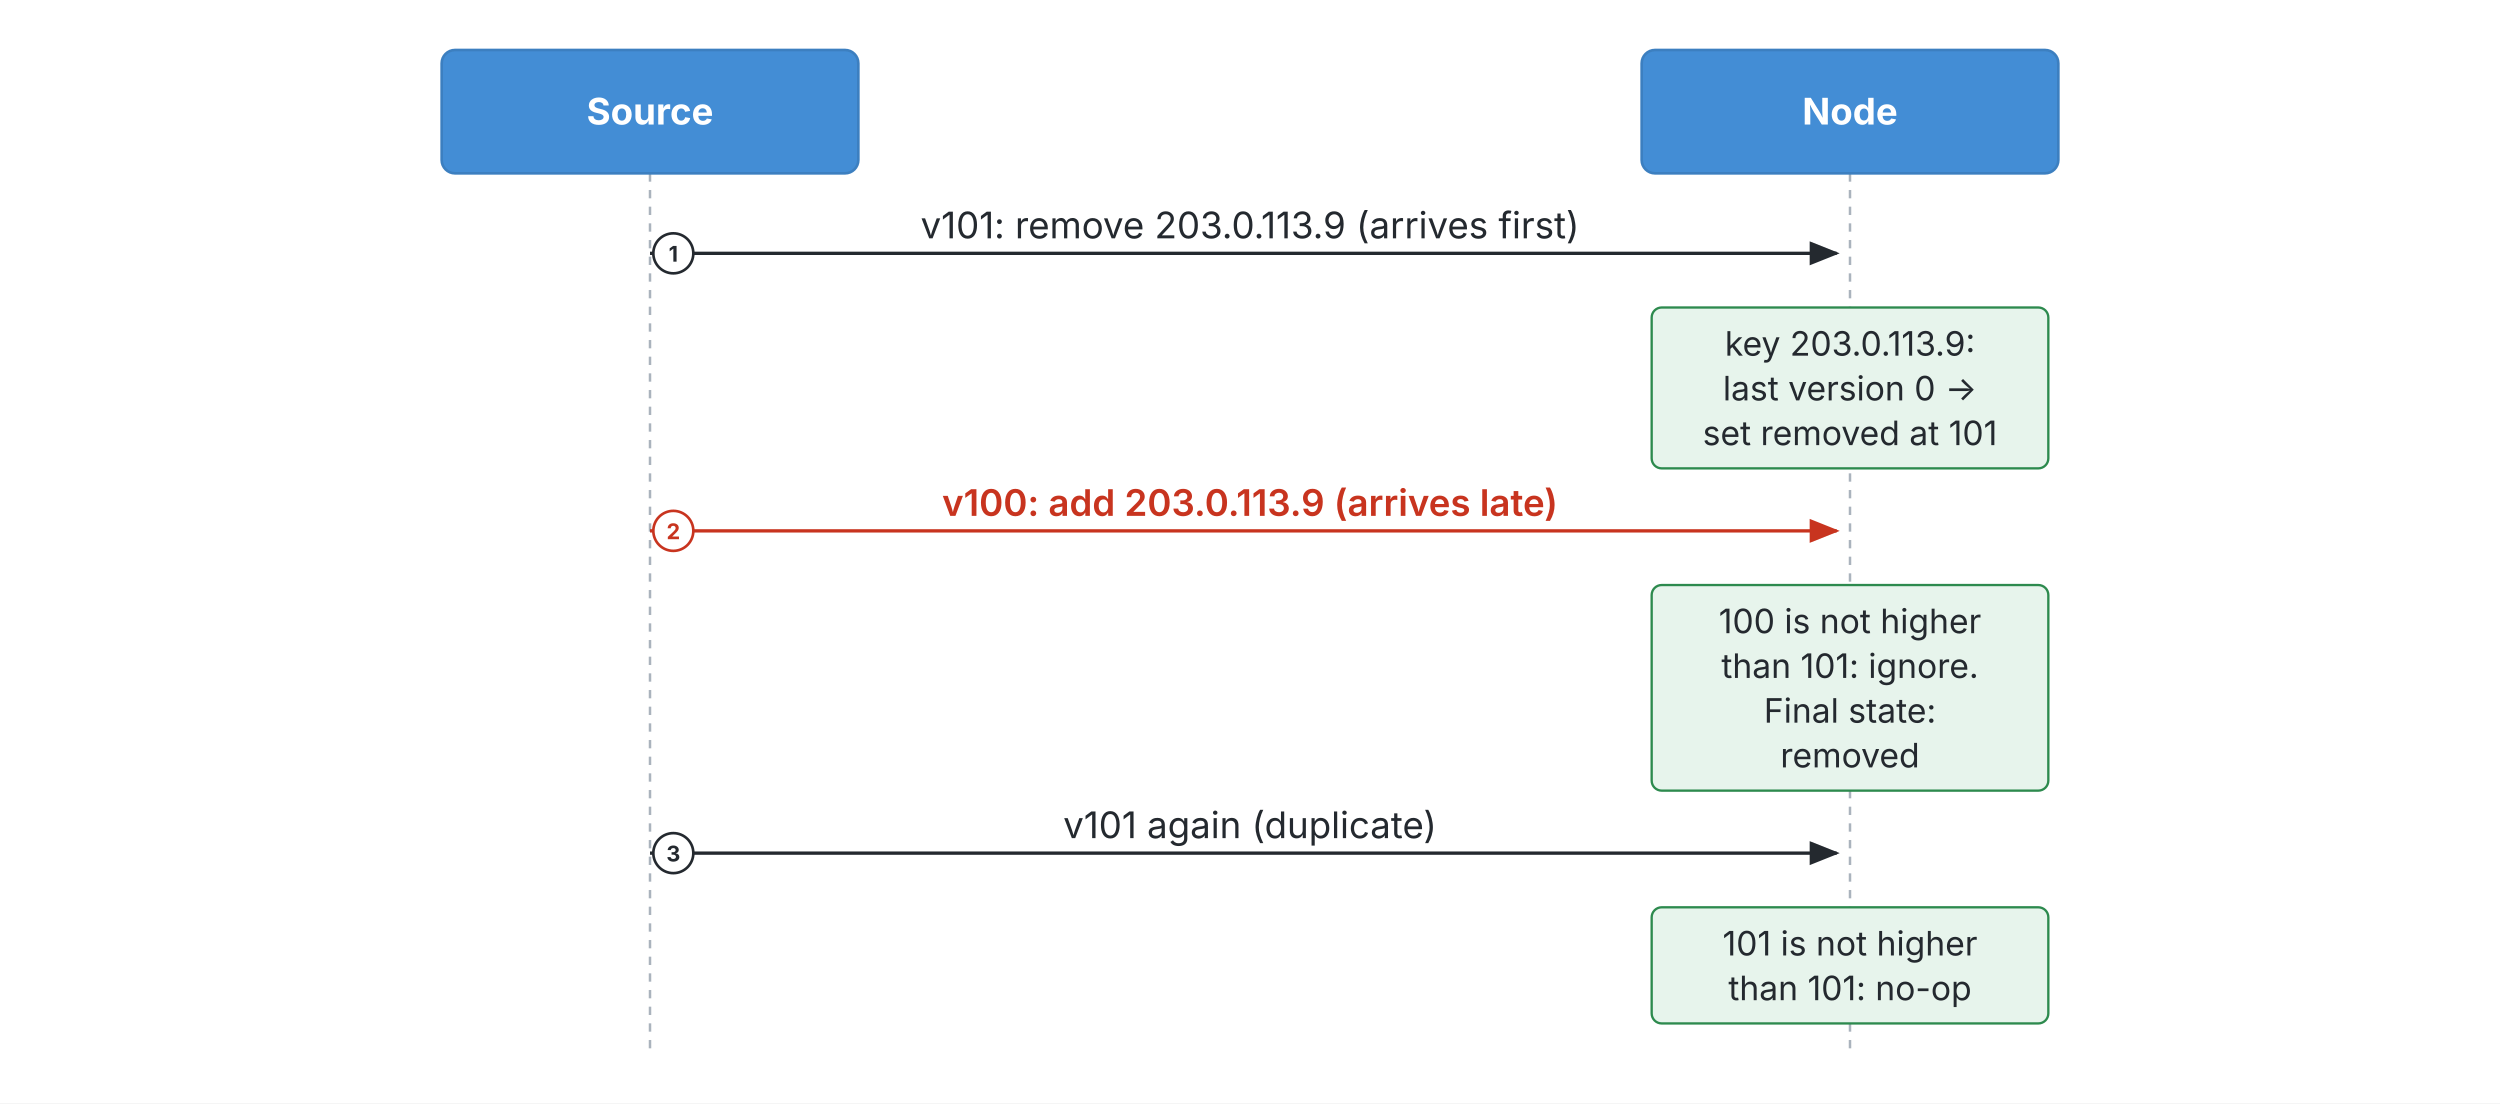
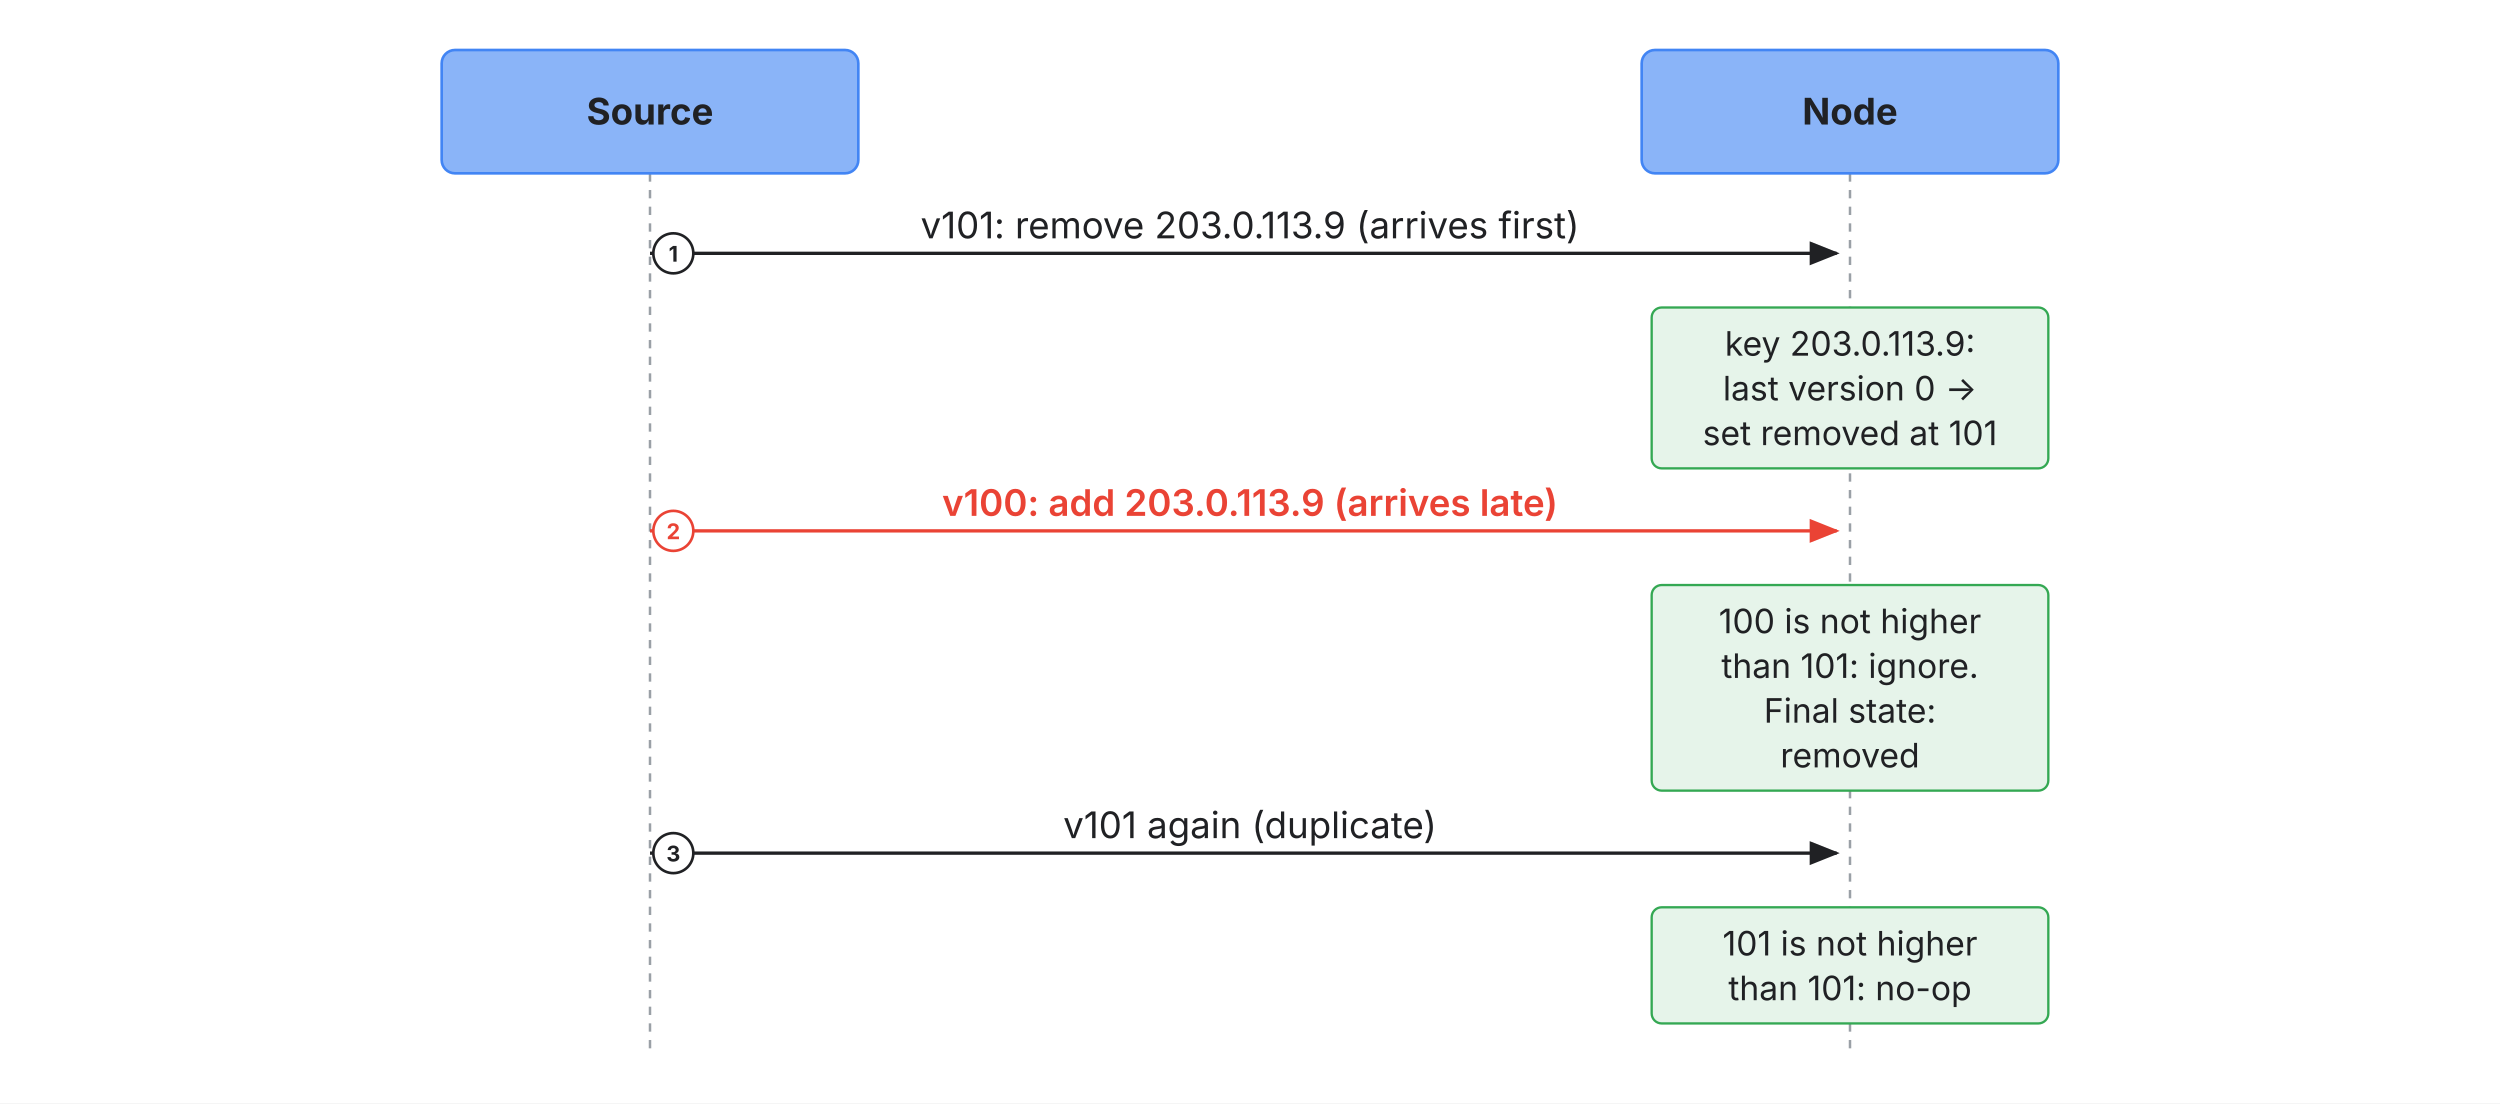
<svg xmlns="http://www.w3.org/2000/svg" class="seq" viewBox="0 0 1500 662" width="1500" height="662">
  <defs>
-     <marker id="sq-f-2d8a4e" viewBox="0 0 10 10" refX="9" refY="5" markerWidth="9" markerHeight="9" orient="auto">
-       <path d="M0,1 L10,5 L0,9 z" fill="#2d8a4e" />
+     <marker id="sq-f-ea4335" viewBox="0 0 10 10" refX="9" refY="5" markerWidth="9" markerHeight="9" orient="auto">
+       <path d="M0,1 L10,5 L0,9 z" fill="#ea4335" />
    </marker>
-     <marker id="sq-o-2d8a4e" viewBox="0 0 10 10" refX="9" refY="5" markerWidth="9" markerHeight="9" orient="auto">
-       <path d="M0,1 L10,5 L0,9" fill="none" stroke="#2d8a4e" stroke-width="1.6" />
+     <marker id="sq-o-ea4335" viewBox="0 0 10 10" refX="9" refY="5" markerWidth="9" markerHeight="9" orient="auto">
+       <path d="M0,1 L10,5 L0,9" fill="none" stroke="#ea4335" stroke-width="1.6" />
    </marker>
-     <marker id="sq-f-24292f" viewBox="0 0 10 10" refX="9" refY="5" markerWidth="9" markerHeight="9" orient="auto">
-       <path d="M0,1 L10,5 L0,9 z" fill="#24292f" />
+     <marker id="sq-f-202124" viewBox="0 0 10 10" refX="9" refY="5" markerWidth="9" markerHeight="9" orient="auto">
+       <path d="M0,1 L10,5 L0,9 z" fill="#202124" />
    </marker>
-     <marker id="sq-o-24292f" viewBox="0 0 10 10" refX="9" refY="5" markerWidth="9" markerHeight="9" orient="auto">
-       <path d="M0,1 L10,5 L0,9" fill="none" stroke="#24292f" stroke-width="1.6" />
+     <marker id="sq-o-202124" viewBox="0 0 10 10" refX="9" refY="5" markerWidth="9" markerHeight="9" orient="auto">
+       <path d="M0,1 L10,5 L0,9" fill="none" stroke="#202124" stroke-width="1.6" />
    </marker>
-     <marker id="sq-f-c8341f" viewBox="0 0 10 10" refX="9" refY="5" markerWidth="9" markerHeight="9" orient="auto">
-       <path d="M0,1 L10,5 L0,9 z" fill="#c8341f" />
+     <marker id="sq-f-34a853" viewBox="0 0 10 10" refX="9" refY="5" markerWidth="9" markerHeight="9" orient="auto">
+       <path d="M0,1 L10,5 L0,9 z" fill="#34a853" />
    </marker>
-     <marker id="sq-o-c8341f" viewBox="0 0 10 10" refX="9" refY="5" markerWidth="9" markerHeight="9" orient="auto">
-       <path d="M0,1 L10,5 L0,9" fill="none" stroke="#c8341f" stroke-width="1.6" />
+     <marker id="sq-o-34a853" viewBox="0 0 10 10" refX="9" refY="5" markerWidth="9" markerHeight="9" orient="auto">
+       <path d="M0,1 L10,5 L0,9" fill="none" stroke="#34a853" stroke-width="1.6" />
    </marker>
  </defs>
  <rect width="1500" height="662" fill="#ffffff" />
-   <line x1="390.0" y1="104" x2="390.0" y2="631.56" stroke="#aab3bd" stroke-width="1.5" stroke-dasharray="5 5" />
-   <rect x="265.0" y="30" width="250" height="74" rx="8" fill="#438dd5" stroke="#3c7fc0" stroke-width="1.6" />
-   <text x="390.0" y="74.7" text-anchor="middle" font-family="Inter, Helvetica, Arial, sans-serif" font-size="22" font-weight="700" fill="#ffffff">Source</text>
-   <line x1="1110.0" y1="104" x2="1110.0" y2="631.56" stroke="#aab3bd" stroke-width="1.5" stroke-dasharray="5 5" />
-   <rect x="985.0" y="30" width="250" height="74" rx="8" fill="#438dd5" stroke="#3c7fc0" stroke-width="1.6" />
-   <text x="1110.0" y="74.7" text-anchor="middle" font-family="Inter, Helvetica, Arial, sans-serif" font-size="22" font-weight="700" fill="#ffffff">Node</text>
-   <line x1="390.0" y1="152.0" x2="1102.0" y2="152.0" stroke="#24292f" stroke-width="2" marker-end="url(#sq-f-24292f)" />
-   <circle cx="404.0" cy="152.0" r="12" fill="#ffffff" stroke="#24292f" stroke-width="1.6" />
-   <text x="404.0" y="157.0" text-anchor="middle" font-family="Inter, Helvetica, Arial, sans-serif" font-size="13" font-weight="700" fill="#24292f">1</text>
-   <text x="750.0" y="143.0" text-anchor="middle" font-family="Inter, Helvetica, Arial, sans-serif" font-size="22" fill="#24292f" font-weight="400" paint-order="stroke" stroke="#ffffff" stroke-width="5" stroke-linejoin="round">v101: remove 203.0.113.9 (arrives first)</text>
-   <rect x="991.0" y="184.5" width="238.0" height="96.52" rx="6" fill="#e7f4ec" stroke="#2d8a4e" stroke-width="1.4" />
-   <text x="1110.0" y="213.4" text-anchor="middle" font-family="Inter, Helvetica, Arial, sans-serif" font-size="20.2" fill="#24292f">key 203.0.113.9:</text>
-   <text x="1110.0" y="240.24" text-anchor="middle" font-family="Inter, Helvetica, Arial, sans-serif" font-size="20.2" fill="#24292f">last version 0 →</text>
-   <text x="1110.0" y="267.08" text-anchor="middle" font-family="Inter, Helvetica, Arial, sans-serif" font-size="20.2" fill="#24292f">set removed at 101</text>
-   <line x1="390.0" y1="318.52" x2="1102.0" y2="318.52" stroke="#c8341f" stroke-width="2" marker-end="url(#sq-f-c8341f)" />
-   <circle cx="404.0" cy="318.52" r="12" fill="#ffffff" stroke="#c8341f" stroke-width="1.6" />
-   <text x="404.0" y="323.52" text-anchor="middle" font-family="Inter, Helvetica, Arial, sans-serif" font-size="13" font-weight="700" fill="#c8341f">2</text>
-   <text x="750.0" y="309.52" text-anchor="middle" font-family="Inter, Helvetica, Arial, sans-serif" font-size="22" fill="#c8341f" font-weight="600" paint-order="stroke" stroke="#ffffff" stroke-width="5" stroke-linejoin="round">v100: add 203.0.113.9 (arrives late)</text>
-   <rect x="991.0" y="351.02" width="238.0" height="123.36" rx="6" fill="#e7f4ec" stroke="#2d8a4e" stroke-width="1.4" />
-   <text x="1110.0" y="379.92" text-anchor="middle" font-family="Inter, Helvetica, Arial, sans-serif" font-size="20.2" fill="#24292f">100 is not higher</text>
-   <text x="1110.0" y="406.76" text-anchor="middle" font-family="Inter, Helvetica, Arial, sans-serif" font-size="20.2" fill="#24292f">than 101: ignore.</text>
-   <text x="1110.0" y="433.6" text-anchor="middle" font-family="Inter, Helvetica, Arial, sans-serif" font-size="20.2" fill="#24292f">Final state:</text>
-   <text x="1110.0" y="460.44" text-anchor="middle" font-family="Inter, Helvetica, Arial, sans-serif" font-size="20.2" fill="#24292f">removed</text>
-   <line x1="390.0" y1="511.88" x2="1102.0" y2="511.88" stroke="#24292f" stroke-width="2" marker-end="url(#sq-f-24292f)" />
-   <circle cx="404.0" cy="511.88" r="12" fill="#ffffff" stroke="#24292f" stroke-width="1.6" />
-   <text x="404.0" y="516.88" text-anchor="middle" font-family="Inter, Helvetica, Arial, sans-serif" font-size="13" font-weight="700" fill="#24292f">3</text>
-   <text x="750.0" y="502.88" text-anchor="middle" font-family="Inter, Helvetica, Arial, sans-serif" font-size="22" fill="#24292f" font-weight="400" paint-order="stroke" stroke="#ffffff" stroke-width="5" stroke-linejoin="round">v101 again (duplicate)</text>
-   <rect x="991.0" y="544.38" width="238.0" height="69.68" rx="6" fill="#e7f4ec" stroke="#2d8a4e" stroke-width="1.4" />
-   <text x="1110.0" y="573.28" text-anchor="middle" font-family="Inter, Helvetica, Arial, sans-serif" font-size="20.2" fill="#24292f">101 is not higher</text>
-   <text x="1110.0" y="600.12" text-anchor="middle" font-family="Inter, Helvetica, Arial, sans-serif" font-size="20.2" fill="#24292f">than 101: no-op</text>
+   <g data-k="p:sr">
+     <line x1="390.0" y1="104" x2="390.0" y2="631.56" stroke="#9aa0a6" stroke-width="1.5" stroke-dasharray="5 5" />
+     <rect x="265.0" y="30" width="250" height="74" rx="8" fill="#8ab4f8" stroke="#4285f4" stroke-width="1.6" />
+     <text x="390.0" y="74.7" text-anchor="middle" font-family="Inter, Roboto, sans-serif" font-size="22" font-weight="700" fill="#202124">Source</text>
+   </g>
+   <g data-k="p:nd">
+     <line x1="1110.0" y1="104" x2="1110.0" y2="631.56" stroke="#9aa0a6" stroke-width="1.5" stroke-dasharray="5 5" />
+     <rect x="985.0" y="30" width="250" height="74" rx="8" fill="#8ab4f8" stroke="#4285f4" stroke-width="1.6" />
+     <text x="1110.0" y="74.7" text-anchor="middle" font-family="Inter, Roboto, sans-serif" font-size="22" font-weight="700" fill="#202124">Node</text>
+   </g>
+   <g data-k="s:0">
+     <line x1="390.0" y1="152.0" x2="1102.0" y2="152.0" stroke="#202124" stroke-width="2" marker-end="url(#sq-f-202124)" />
+     <circle cx="404.0" cy="152.0" r="12" fill="#ffffff" stroke="#202124" stroke-width="1.6" />
+     <text x="404.0" y="157.0" text-anchor="middle" font-family="Inter, Roboto, sans-serif" font-size="13" font-weight="700" fill="#202124">1</text>
+     <text x="750.0" y="143.0" text-anchor="middle" font-family="Inter, Roboto, sans-serif" font-size="22" fill="#202124" font-weight="400" paint-order="stroke" stroke="#ffffff" stroke-width="5" stroke-linejoin="round">v101: remove 203.0.113.9 (arrives first)</text>
+   </g>
+   <g data-k="s:1">
+     <rect x="991.0" y="184.5" width="238.0" height="96.52" rx="6" fill="#e6f4ea" stroke="#34a853" stroke-width="1.4" />
+     <text x="1110.0" y="213.4" text-anchor="middle" font-family="Inter, Roboto, sans-serif" font-size="20.2" fill="#202124">key 203.0.113.9:</text>
+     <text x="1110.0" y="240.24" text-anchor="middle" font-family="Inter, Roboto, sans-serif" font-size="20.2" fill="#202124">last version 0 →</text>
+     <text x="1110.0" y="267.08" text-anchor="middle" font-family="Inter, Roboto, sans-serif" font-size="20.2" fill="#202124">set removed at 101</text>
+   </g>
+   <g data-k="s:2">
+     <line x1="390.0" y1="318.52" x2="1102.0" y2="318.52" stroke="#ea4335" stroke-width="2" marker-end="url(#sq-f-ea4335)" />
+     <circle cx="404.0" cy="318.52" r="12" fill="#ffffff" stroke="#ea4335" stroke-width="1.6" />
+     <text x="404.0" y="323.52" text-anchor="middle" font-family="Inter, Roboto, sans-serif" font-size="13" font-weight="700" fill="#ea4335">2</text>
+     <text x="750.0" y="309.52" text-anchor="middle" font-family="Inter, Roboto, sans-serif" font-size="22" fill="#ea4335" font-weight="600" paint-order="stroke" stroke="#ffffff" stroke-width="5" stroke-linejoin="round">v100: add 203.0.113.9 (arrives late)</text>
+   </g>
+   <g data-k="s:3">
+     <rect x="991.0" y="351.02" width="238.0" height="123.36" rx="6" fill="#e6f4ea" stroke="#34a853" stroke-width="1.4" />
+     <text x="1110.0" y="379.92" text-anchor="middle" font-family="Inter, Roboto, sans-serif" font-size="20.2" fill="#202124">100 is not higher</text>
+     <text x="1110.0" y="406.76" text-anchor="middle" font-family="Inter, Roboto, sans-serif" font-size="20.2" fill="#202124">than 101: ignore.</text>
+     <text x="1110.0" y="433.6" text-anchor="middle" font-family="Inter, Roboto, sans-serif" font-size="20.2" fill="#202124">Final state:</text>
+     <text x="1110.0" y="460.44" text-anchor="middle" font-family="Inter, Roboto, sans-serif" font-size="20.2" fill="#202124">removed</text>
+   </g>
+   <g data-k="s:4">
+     <line x1="390.0" y1="511.88" x2="1102.0" y2="511.88" stroke="#202124" stroke-width="2" marker-end="url(#sq-f-202124)" />
+     <circle cx="404.0" cy="511.88" r="12" fill="#ffffff" stroke="#202124" stroke-width="1.6" />
+     <text x="404.0" y="516.88" text-anchor="middle" font-family="Inter, Roboto, sans-serif" font-size="13" font-weight="700" fill="#202124">3</text>
+     <text x="750.0" y="502.88" text-anchor="middle" font-family="Inter, Roboto, sans-serif" font-size="22" fill="#202124" font-weight="400" paint-order="stroke" stroke="#ffffff" stroke-width="5" stroke-linejoin="round">v101 again (duplicate)</text>
+   </g>
+   <g data-k="s:5">
+     <rect x="991.0" y="544.38" width="238.0" height="69.68" rx="6" fill="#e6f4ea" stroke="#34a853" stroke-width="1.4" />
+     <text x="1110.0" y="573.28" text-anchor="middle" font-family="Inter, Roboto, sans-serif" font-size="20.2" fill="#202124">101 is not higher</text>
+     <text x="1110.0" y="600.12" text-anchor="middle" font-family="Inter, Roboto, sans-serif" font-size="20.2" fill="#202124">than 101: no-op</text>
+   </g>
</svg>
